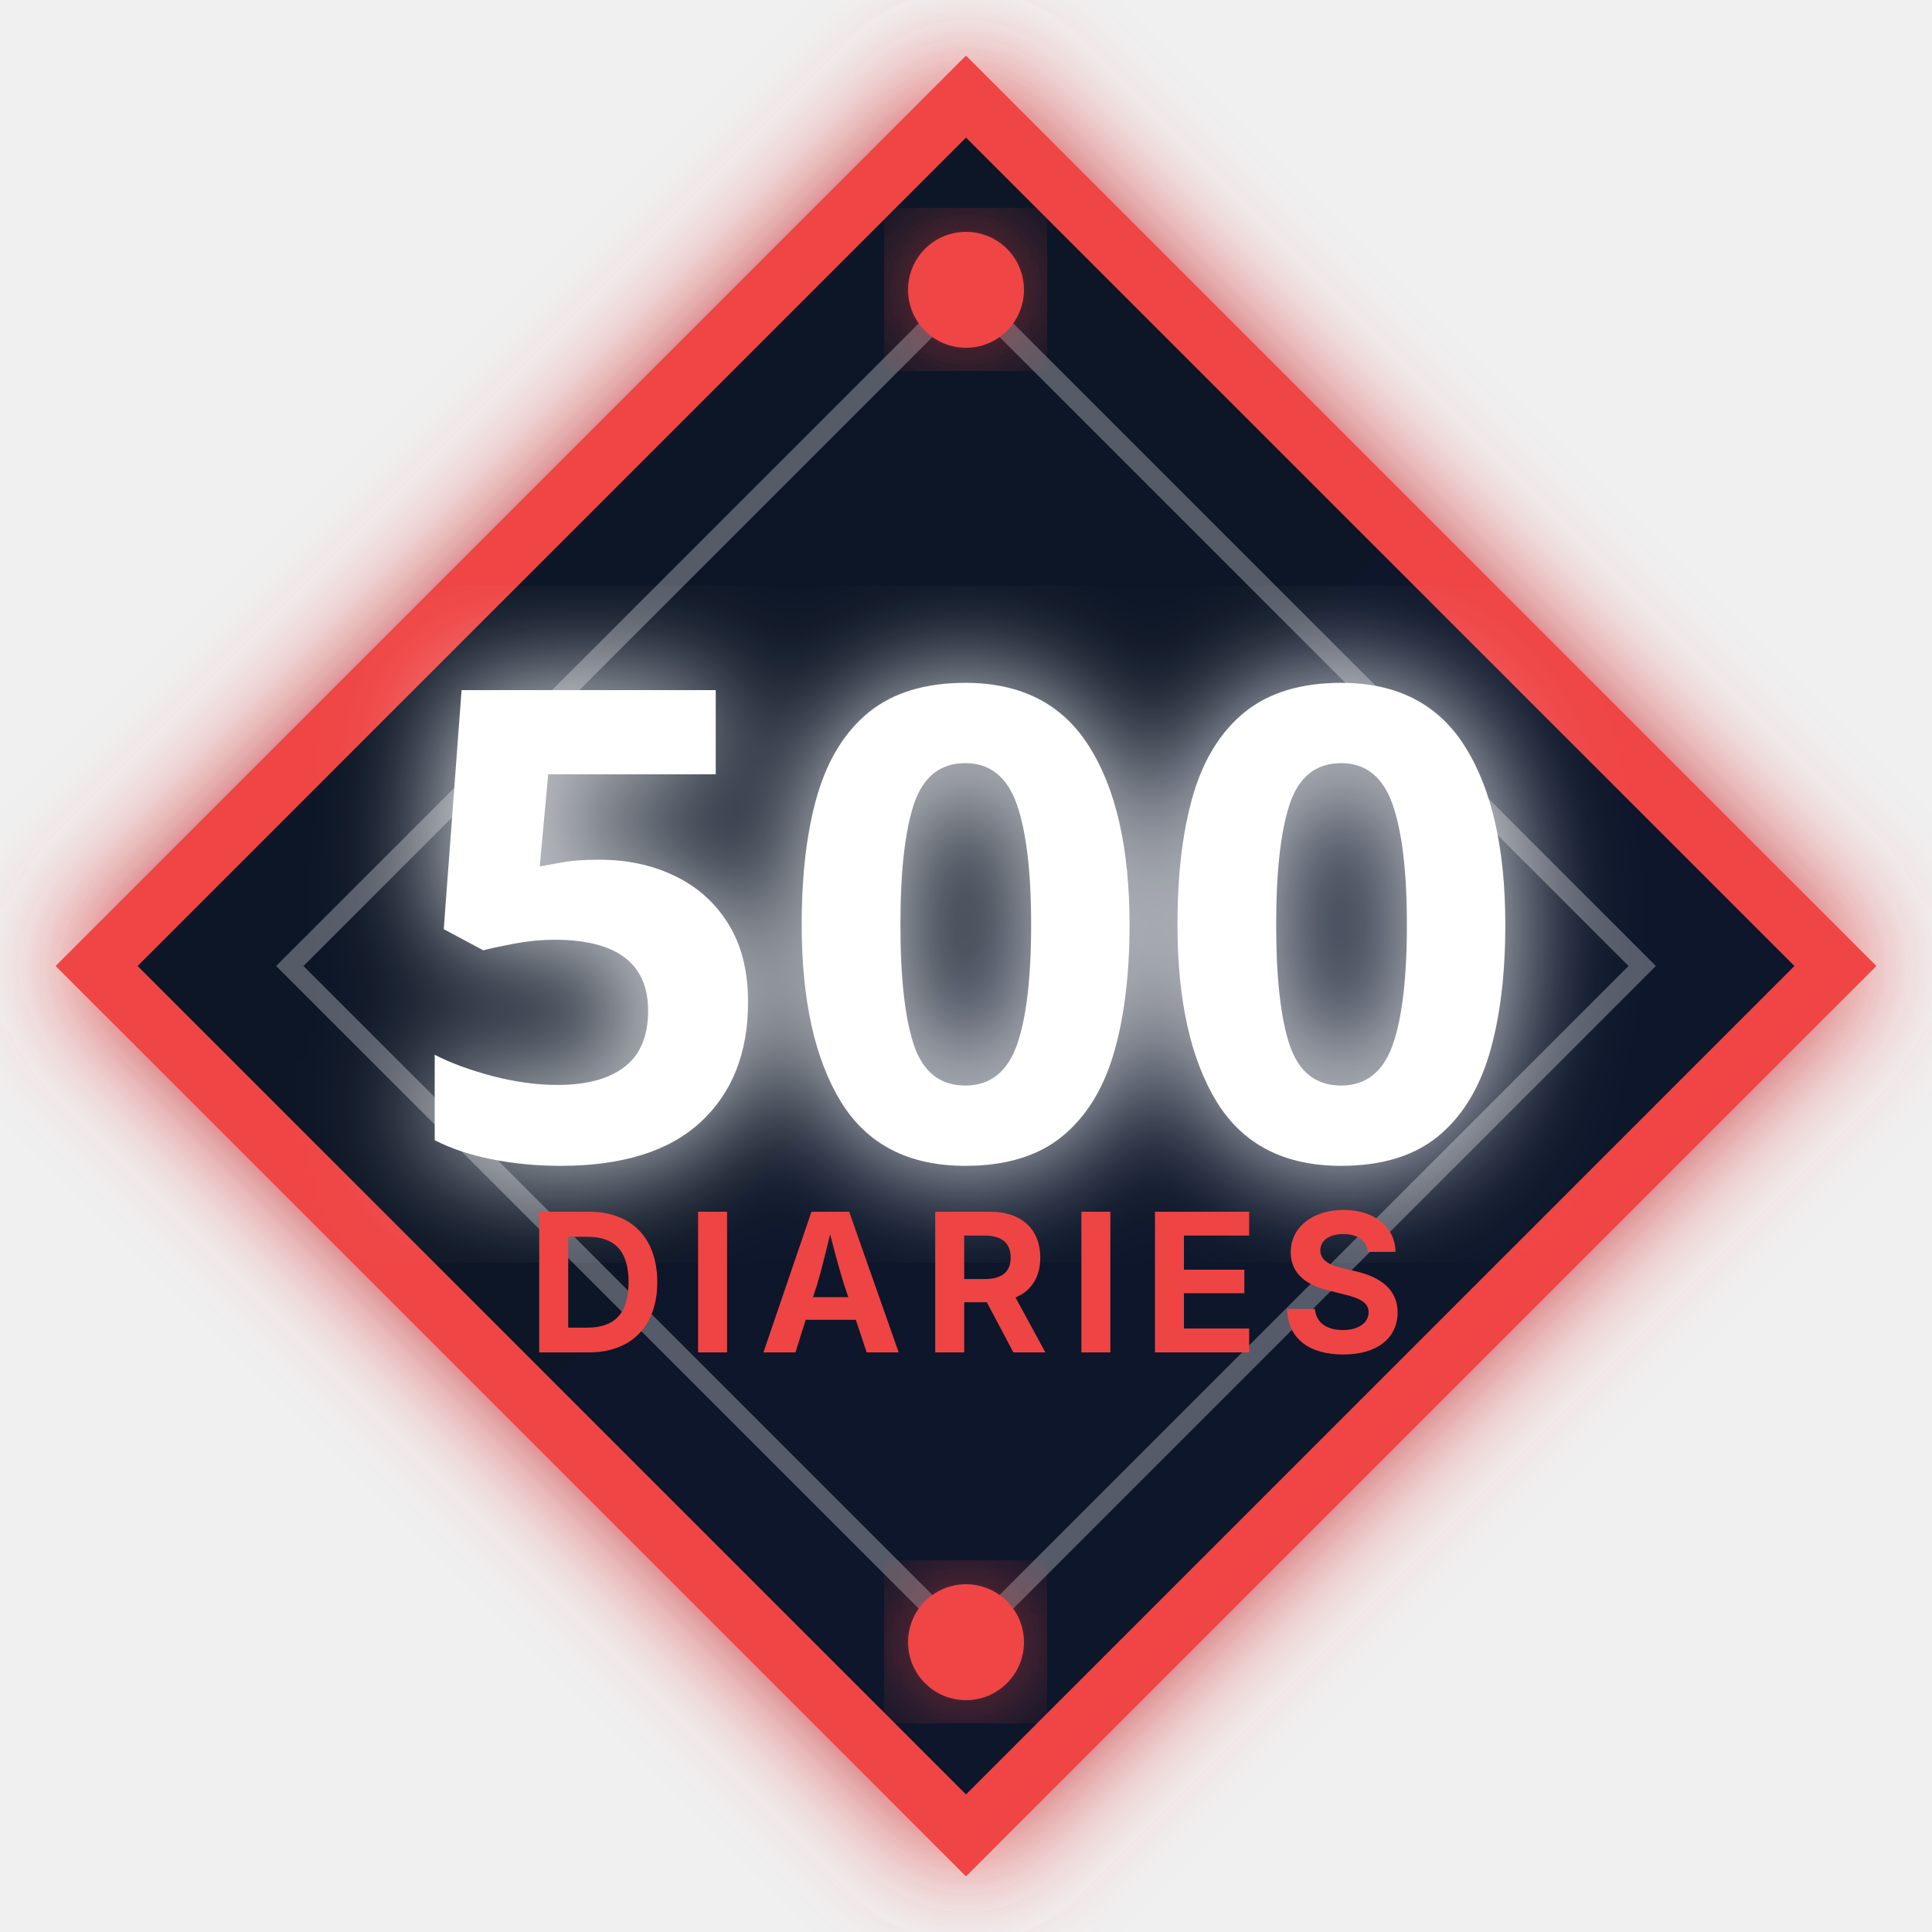
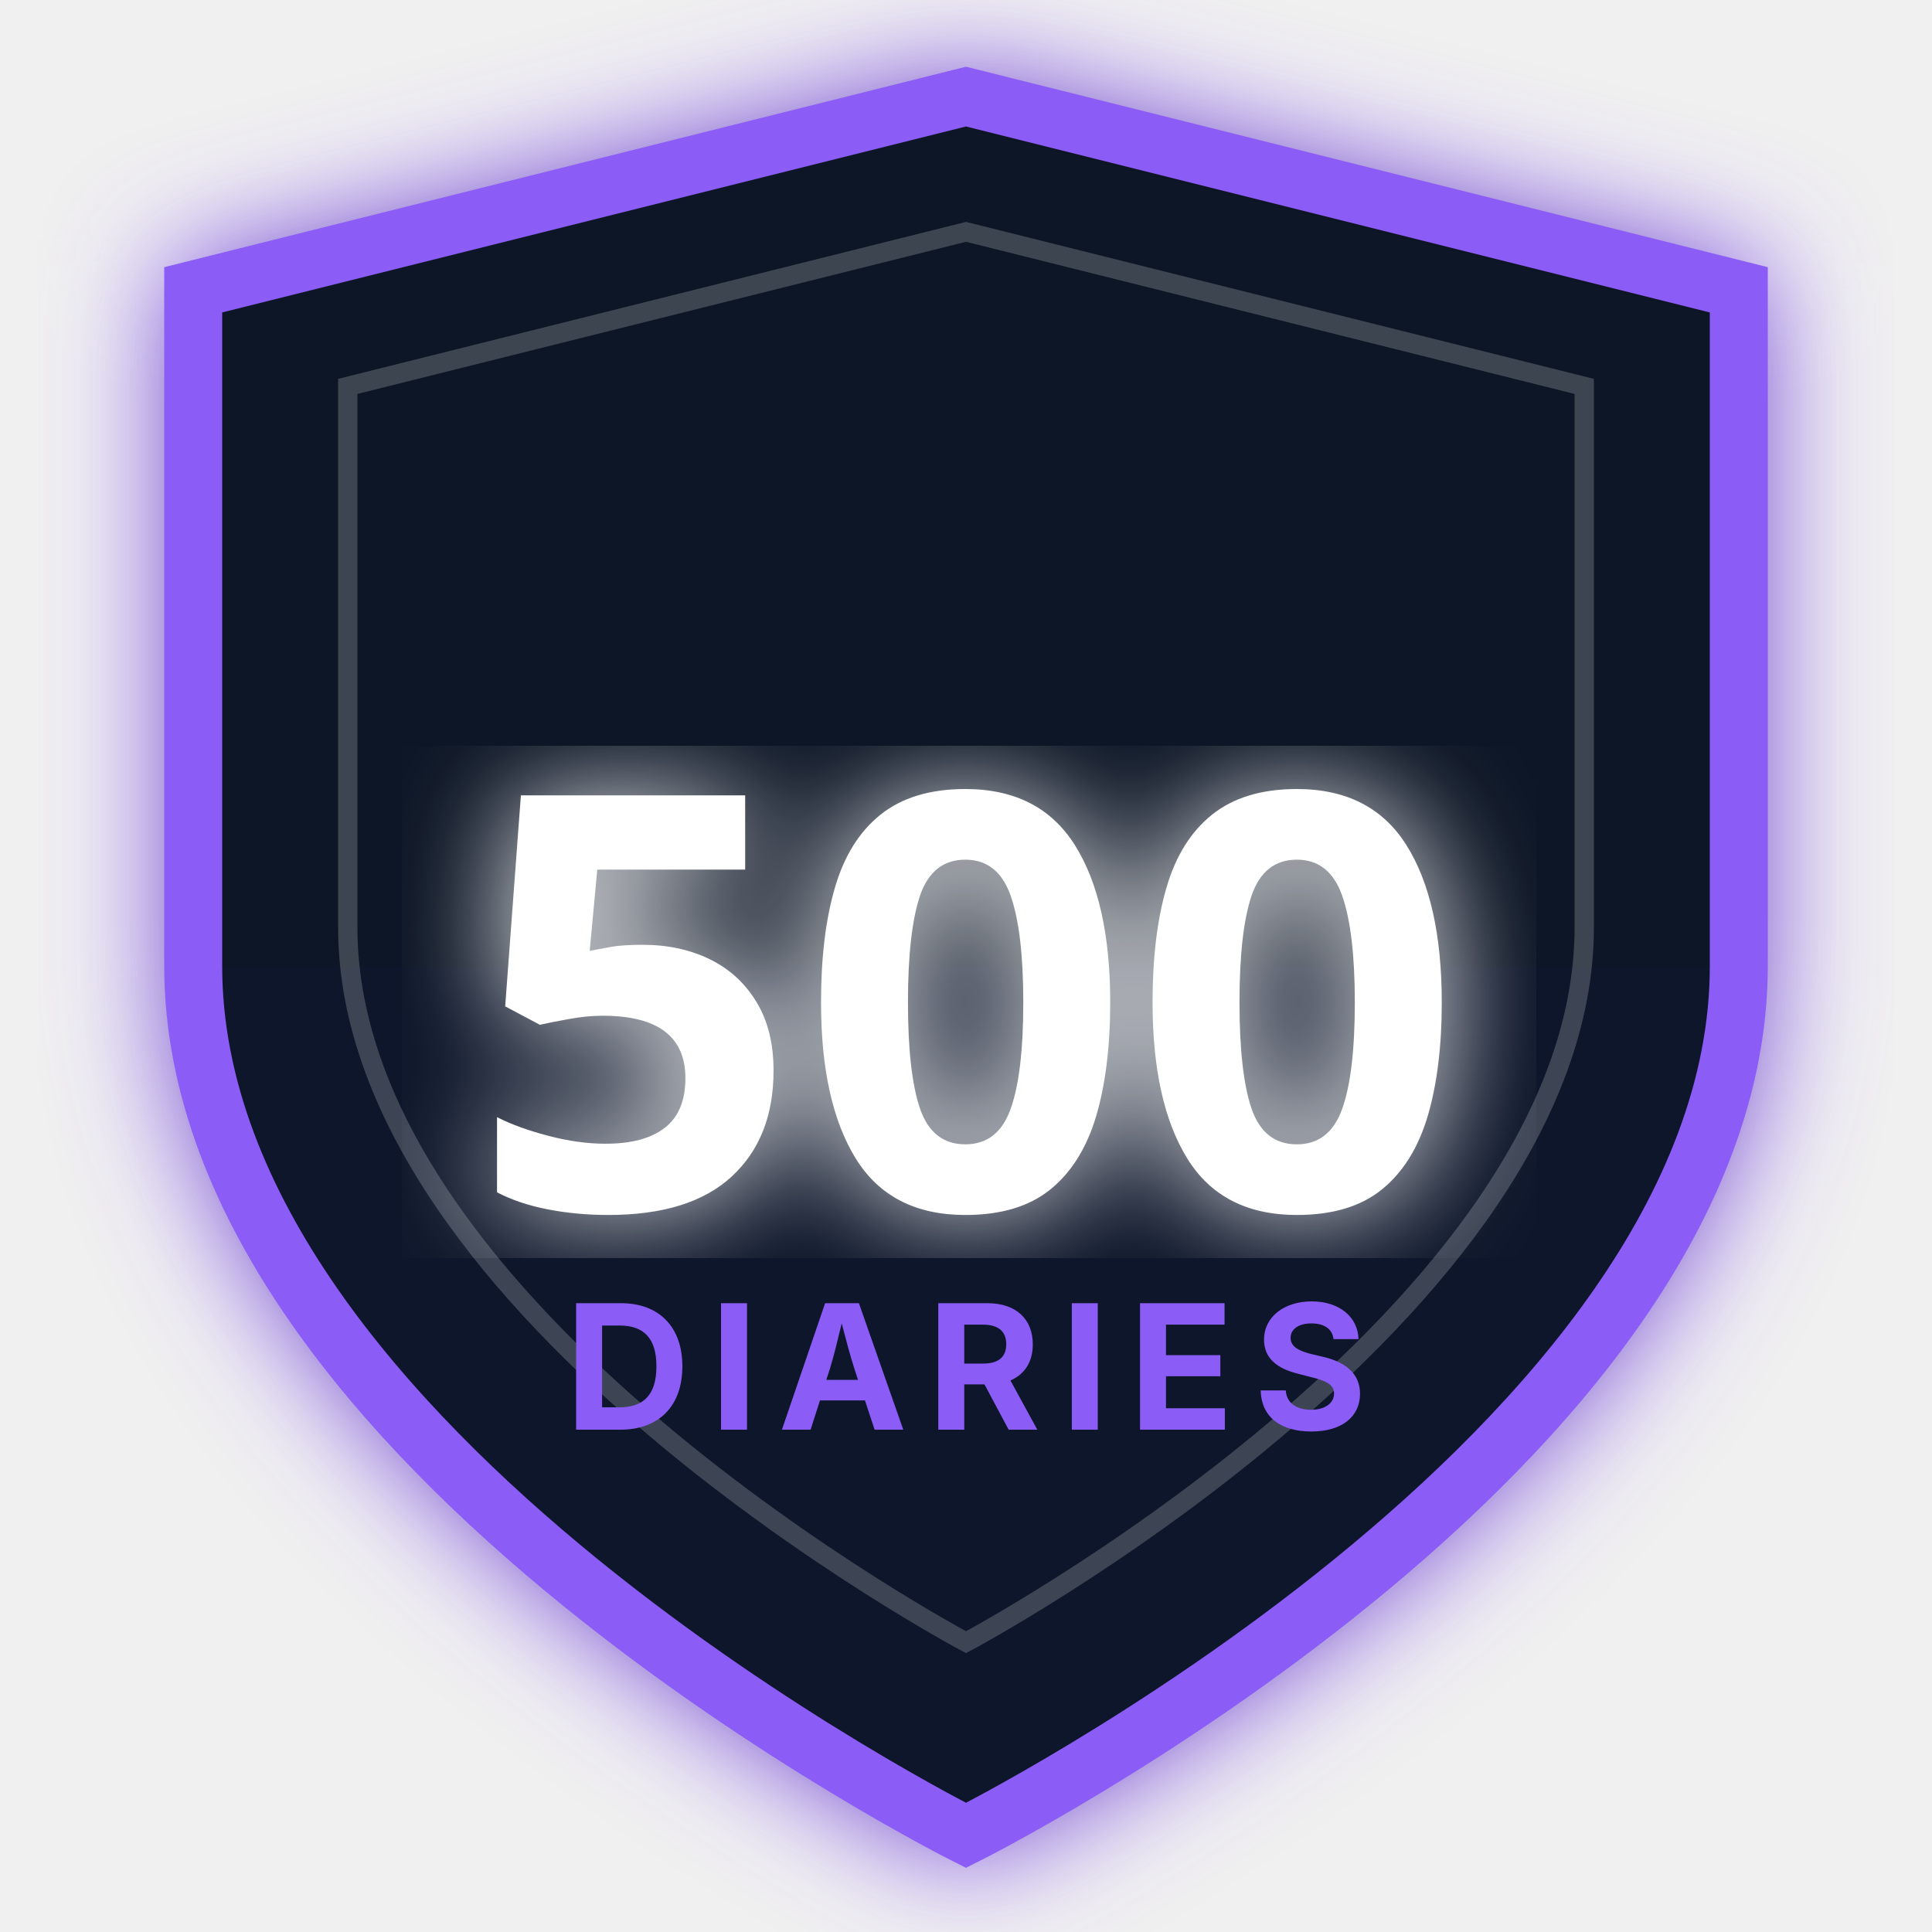
<svg xmlns="http://www.w3.org/2000/svg" viewBox="0 0 100 100">
  <defs>
-     <filter id="glow" x="-20%" y="-20%" width="140%" height="140%">
+     <filter id="glow2">
      <feGaussianBlur stdDeviation="3" result="blur" />
      <feMerge>
        <feMergeNode in="blur" />
        <feMergeNode in="SourceGraphic" />
      </feMerge>
    </filter>
-     <linearGradient id="bg" x1="0%" y1="0%" x2="100%" y2="100%">
+     <linearGradient id="gradB" x1="0%" y1="0%" x2="0%" y2="100%">
      <stop offset="0%" stop-color="#111827" />
      <stop offset="100%" stop-color="#0f172a" />
    </linearGradient>
  </defs>
-   <polygon points="50,5 95,50 50,95 5,50" fill="url(#bg)" stroke="#ef4444" stroke-width="3" filter="url(#glow)" />
-   <polygon points="50,15 85,50 50,85 15,50" fill="none" stroke="#ffffff" stroke-width="1" opacity="0.3" />
-   <circle cx="50" cy="15" r="3" fill="#ef4444" filter="url(#glow)" />
-   <circle cx="50" cy="85" r="3" fill="#ef4444" filter="url(#glow)" />
-   <text x="50" y="48" font-family="Impact, 'Arial Black', sans-serif" font-size="34" font-weight="900" fill="#ffffff" text-anchor="middle" dominant-baseline="middle" filter="url(#glow)">500</text>
-   <text x="50" y="70" font-family="system-ui, -apple-system, sans-serif" font-size="10" font-weight="bold" fill="#ef4444" text-anchor="middle" letter-spacing="1">DIARIES</text>
+   <path d="M 50,5 L 90,15 L 90,50 C 90,75 50,95 50,95 C 50,95 10,75 10,50 L 10,15 Z" fill="url(#gradB)" stroke="#8b5cf6" stroke-width="3" filter="url(#glow2)" />
+   <path d="M 50,12 L 82,20 L 82,48 C 82,68 50,85 50,85 C 50,85 18,68 18,48 L 18,20 Z" fill="none" stroke="#ffffff" stroke-width="1" opacity="0.2" />
+   <text x="50" y="52" font-family="Impact, 'Arial Black', sans-serif" font-size="30" font-weight="900" fill="#ffffff" text-anchor="middle" dominant-baseline="middle" filter="url(#glow2)">500</text>
+   <text x="50" y="74" font-family="system-ui, -apple-system, sans-serif" font-size="9" font-weight="bold" fill="#8b5cf6" text-anchor="middle" letter-spacing="1">DIARIES</text>
</svg>
